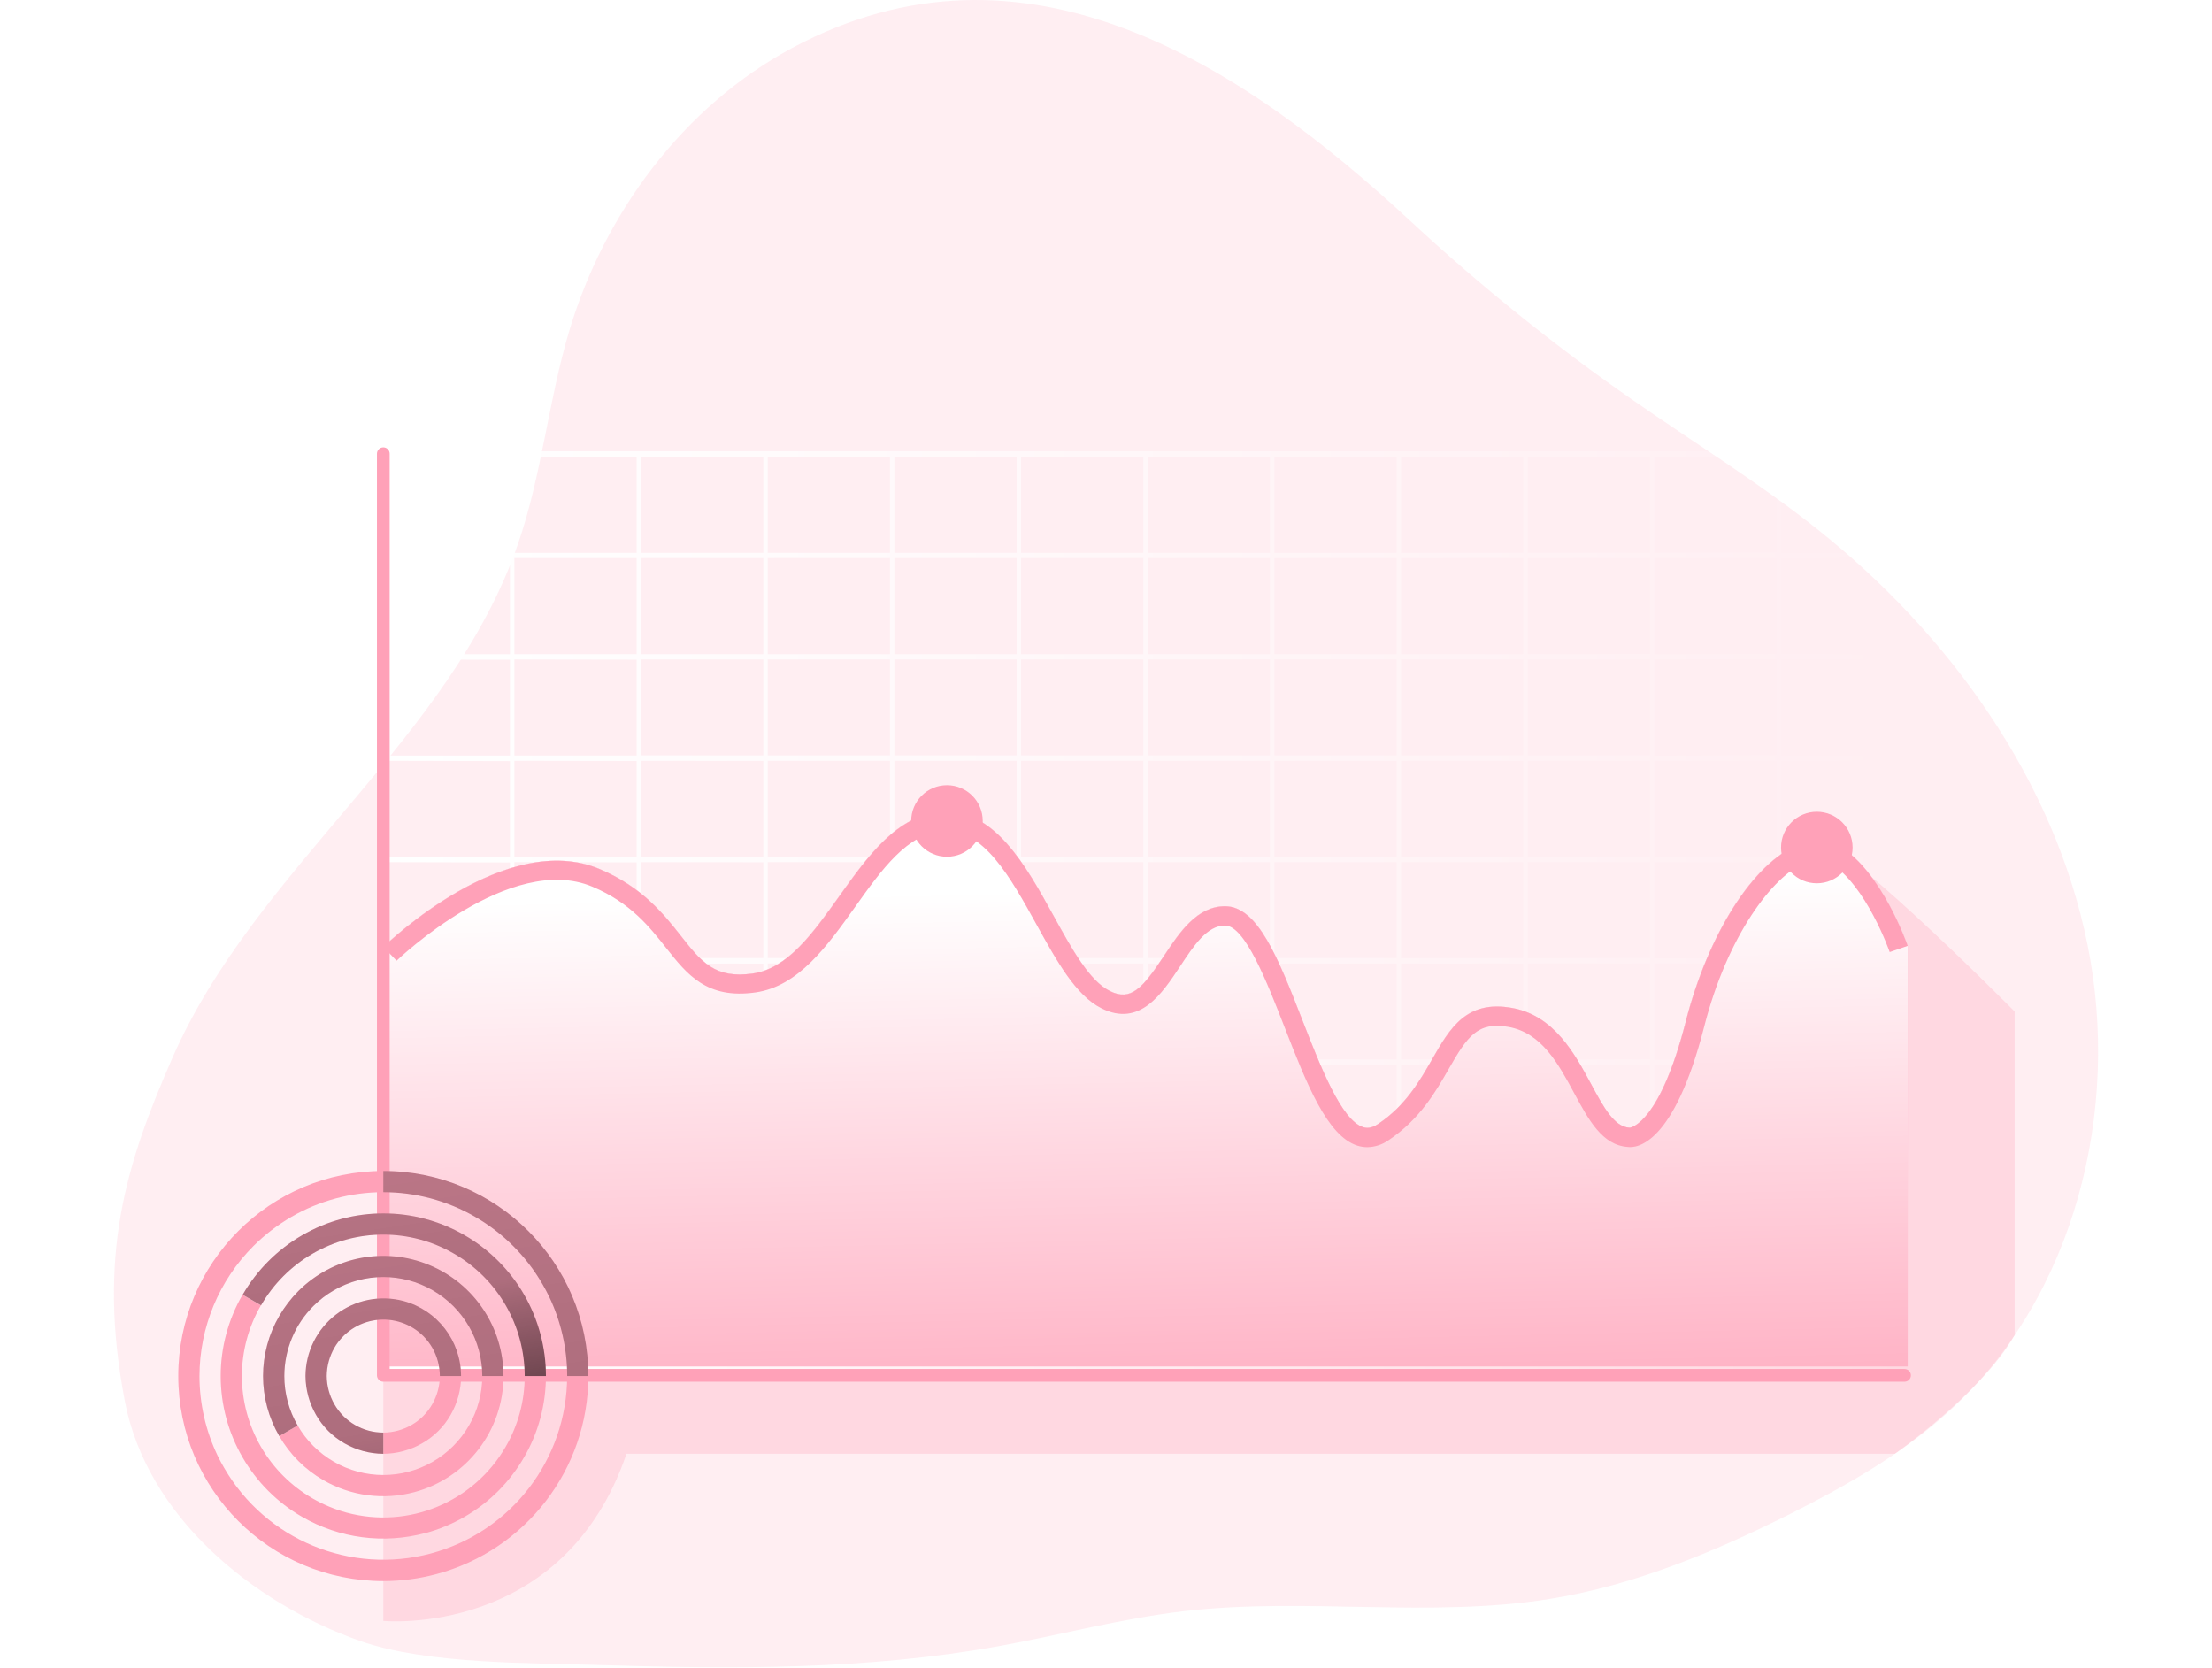
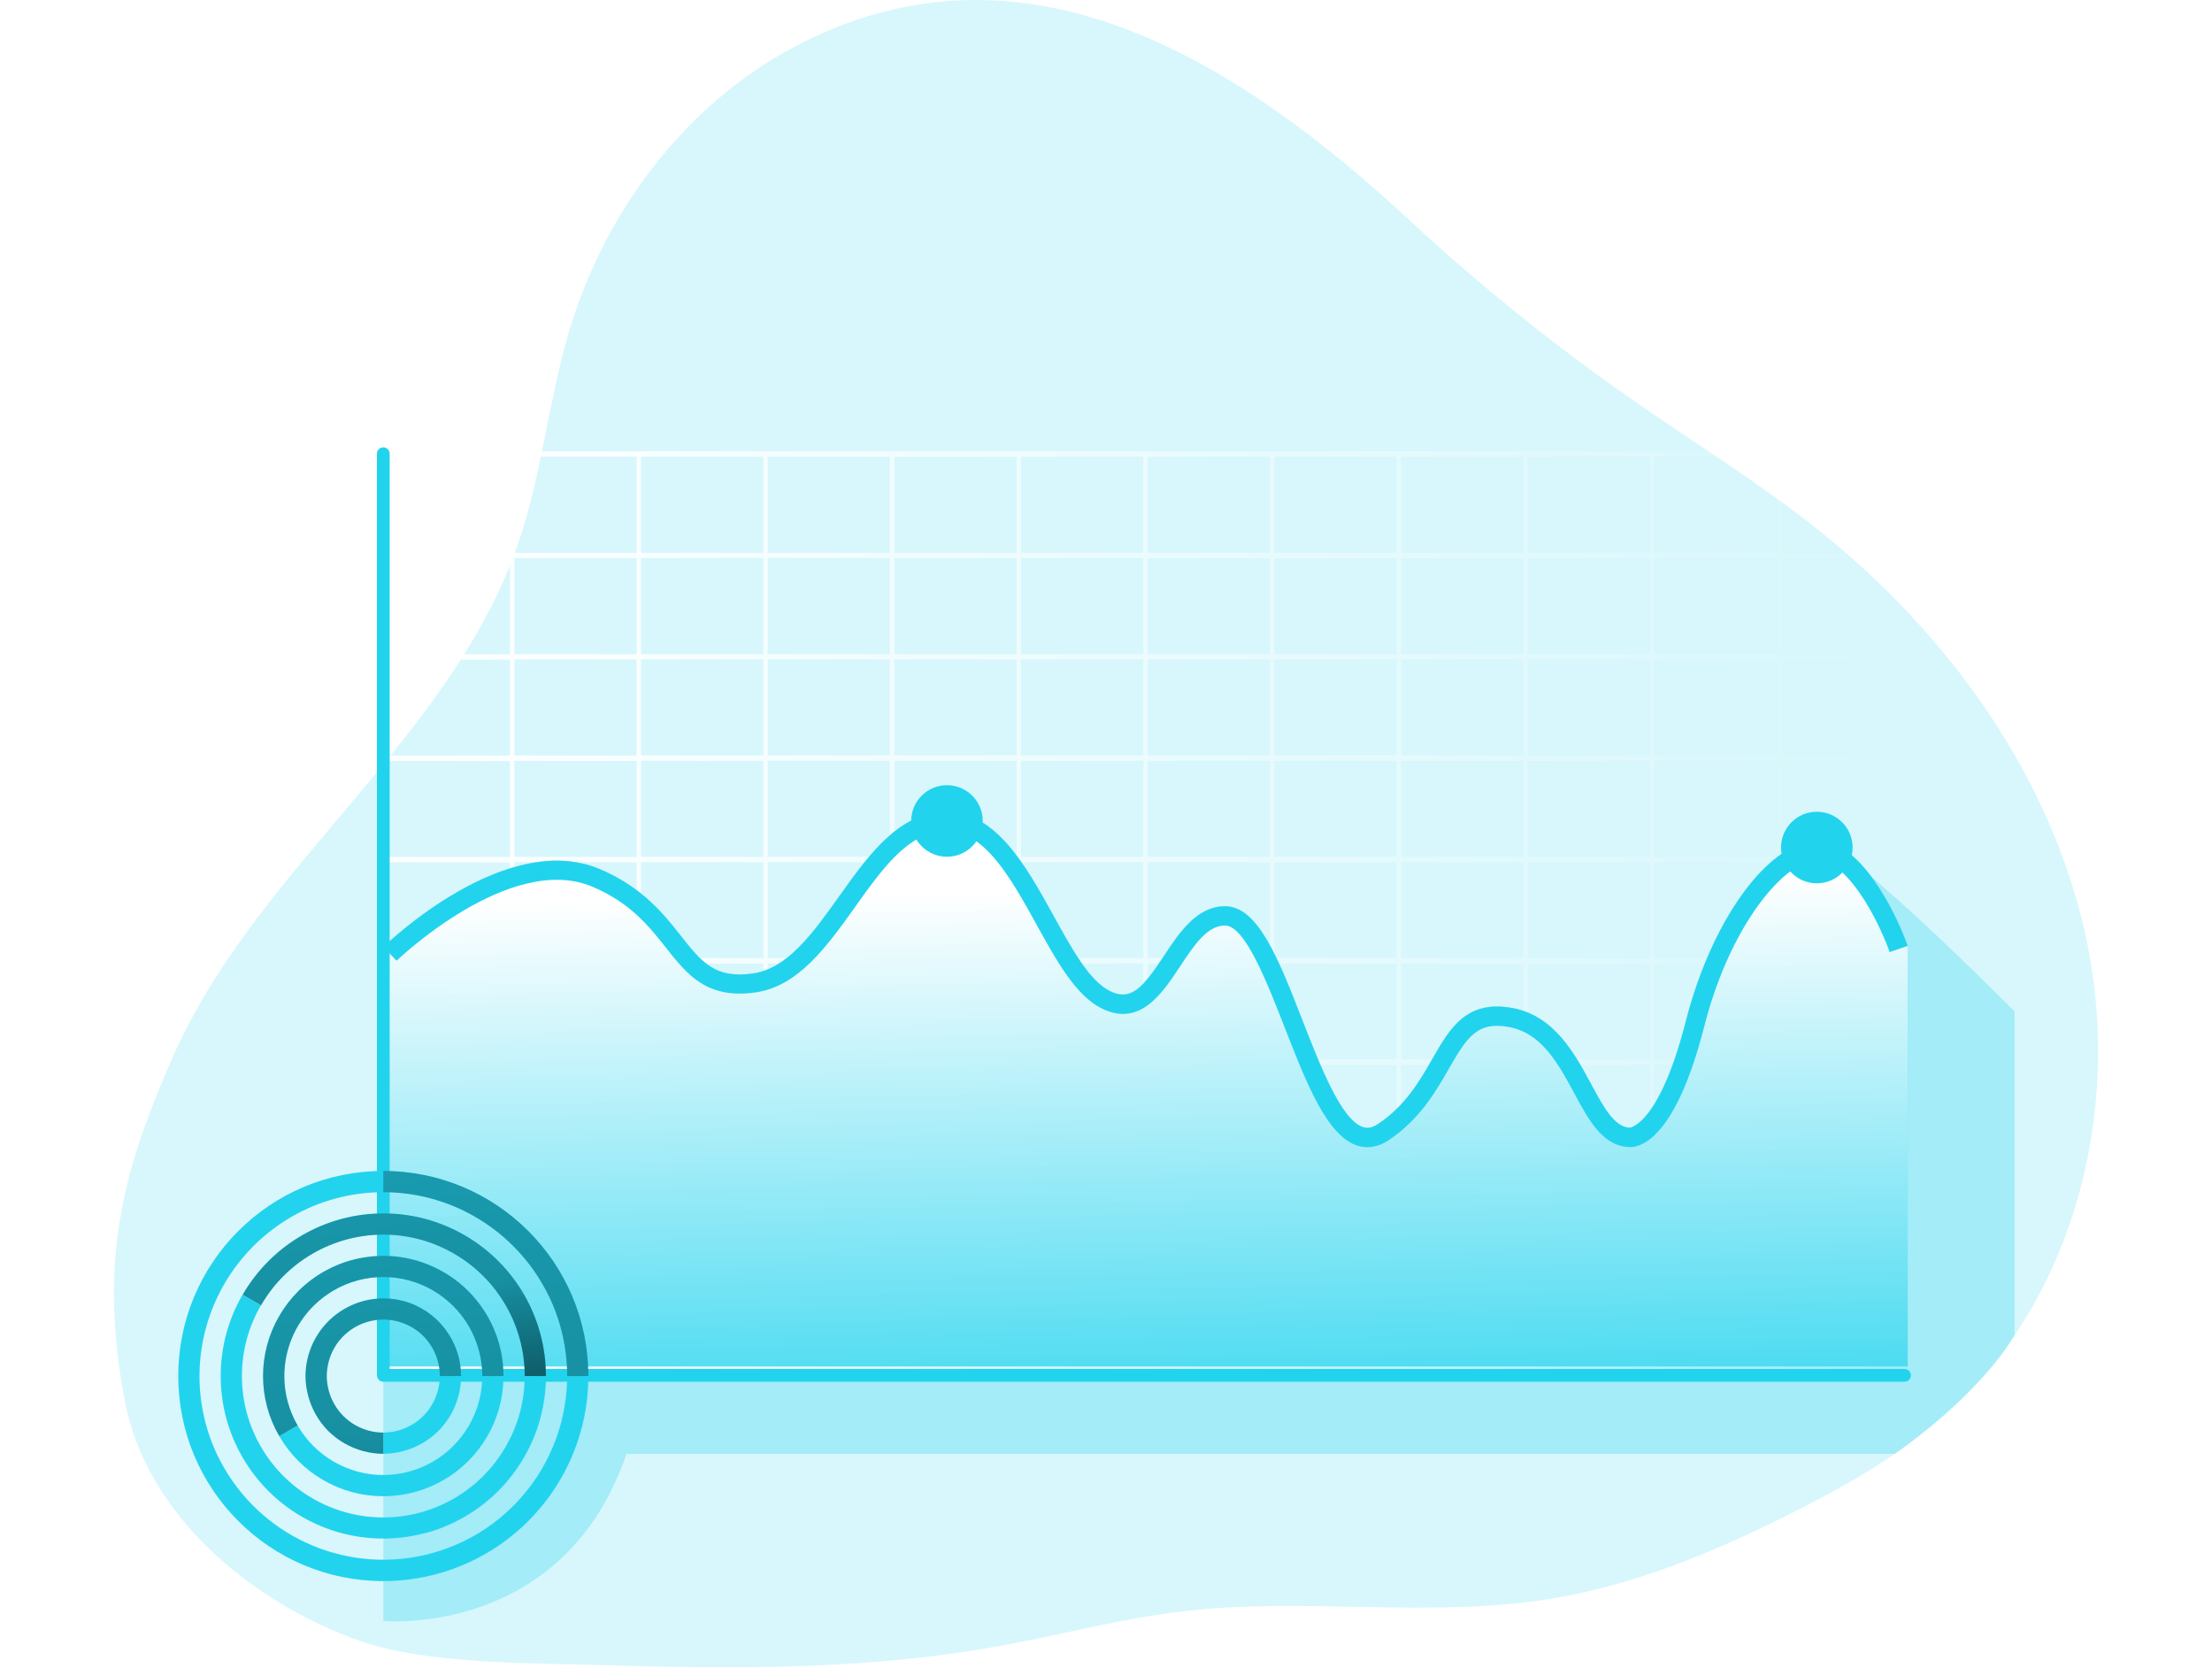
<svg xmlns="http://www.w3.org/2000/svg" xmlns:xlink="http://www.w3.org/1999/xlink" id="Layer_1" data-name="Layer 1" viewBox="0 0 1100.95 925.07" width="406" height="306" class="illustration styles_illustrationTablet__1DWOa">
  <defs>
    <linearGradient id="linear-gradient" x1="180.63" y1="545.4" x2="1026.48" y2="545.4" gradientUnits="userSpaceOnUse">
      <stop offset="0.01" stop-color="#fff" />
      <stop offset="1" stop-color="#fff" stop-opacity="0" />
    </linearGradient>
    <linearGradient id="linear-gradient-2" x1="600.23" y1="529.55" x2="607.77" y2="874.79" xlink:href="#linear-gradient" />
    <linearGradient id="linear-gradient-3" x1="1219.29" y1="2697.04" x2="73.97" y2="2865.05" gradientTransform="translate(2917.51 -143.79) rotate(90)" gradientUnits="userSpaceOnUse">
      <stop offset="0.01" />
      <stop offset="0.08" stop-opacity="0.69" />
      <stop offset="0.21" stop-opacity="0.32" />
      <stop offset="1" stop-opacity="0" />
    </linearGradient>
    <linearGradient id="linear-gradient-4" x1="1209.96" y1="2633.44" x2="64.63" y2="2801.44" xlink:href="#linear-gradient-3" />
    <linearGradient id="linear-gradient-6" x1="1040.48" y1="2713.14" x2="391.94" y2="2809.78" xlink:href="#linear-gradient-3" />
  </defs>
-   <path d="M407.51,67.06c-60.29,32.36-104.2,91.54-123.75,157.11-11.57,38.81-15.18,79.76-28.37,118C217.86,451.12,109.68,522,63.54,627.53,37.85,686.31,21.7,737.2,37.27,818.12c12.12,63,70,111.46,130.51,132.78,37.05,13.06,94.74,12.12,134,13.38,73.55,2.34,147.68,2.61,220.1-10.46,34.49-6.22,68.46-15.45,103.28-19.48,67.34-7.79,136.1,4,203-6.81,46.6-7.56,90.77-25.92,133-47.08,31.68-15.89,62.84-33.66,88.95-57.62,69.13-63.4,94.73-166.21,76.16-258.15s-76.93-172.7-150.4-231c-32.3-25.63-67.49-47.35-101.35-70.88a1132.75,1132.75,0,0,1-124-99.75C657.29,76.58,537.07-2.48,407.51,67.06Z" transform="translate(-31.16 -40.45)" fill="#ffa1b8" opacity="0.18" style="isolation: isolate;" />
-   <path d="M315.56,847.05h703.8s47.82-33.35,66.43-65.83V601.64s-109.74-110.82-109.74-91-56.22,203-56.22,203L742.9,684.47l-562.27,41V939.76S280.63,949.44,315.56,847.05Z" transform="translate(-31.16 -40.45)" fill="#ffa1b8" opacity="0.29" style="isolation: isolate;" />
+   <path d="M407.51,67.06c-60.29,32.36-104.2,91.54-123.75,157.11-11.57,38.81-15.18,79.76-28.37,118C217.86,451.12,109.68,522,63.54,627.53,37.85,686.31,21.7,737.2,37.27,818.12c12.12,63,70,111.46,130.51,132.78,37.05,13.06,94.74,12.12,134,13.38,73.55,2.34,147.68,2.61,220.1-10.46,34.49-6.22,68.46-15.45,103.28-19.48,67.34-7.79,136.1,4,203-6.81,46.6-7.56,90.77-25.92,133-47.08,31.68-15.89,62.84-33.66,88.95-57.62,69.13-63.4,94.73-166.21,76.16-258.15s-76.93-172.7-150.4-231c-32.3-25.63-67.49-47.35-101.35-70.88a1132.75,1132.75,0,0,1-124-99.75C657.29,76.58,537.07-2.48,407.51,67.06Z" transform="translate(-31.16 -40.45)" fill="#22d3ee" opacity="0.18" style="isolation: isolate;" />
+   <path d="M315.56,847.05h703.8s47.82-33.35,66.43-65.83V601.64s-109.74-110.82-109.74-91-56.22,203-56.22,203L742.9,684.47l-562.27,41V939.76S280.63,949.44,315.56,847.05Z" transform="translate(-31.16 -40.45)" fill="#22d3ee" opacity="0.29" style="isolation: isolate;" />
  <path d="M1026.48,292.32h-1.22v-1.53H180.78v1.53h-.15V798.48h.15V800h844.48v-1.52h1.22ZM534.5,518.8h67.83V572H534.5ZM532.05,572H464.22V518.8h67.83Zm72.73-53.19h67.83V572H604.78Zm70.29,0H742.9V572H675.07Zm0-3V462.56H742.9v53.19Zm-2.46,0H604.78V462.56h67.83Zm-70.28,0H534.5V462.56h67.83Zm-70.28,0H464.22V462.56h67.83Zm-70.29,0H393.93V462.56h67.83Zm0,3V572H393.93V518.8Zm0,56.24v53.19H393.93V575Zm2.46,0h67.83v53.19H464.22Zm70.28,0h67.83v53.19H534.5Zm70.28,0h67.83v53.19H604.78Zm70.29,0H742.9v53.19H675.07Zm70.28,0h67.83v53.19H745.35Zm0-3V518.8h67.83V572Zm0-56.24V462.56h67.83v53.19Zm0-56.24V406.32h67.83v53.19Zm-2.45,0H675.07V406.32H742.9Zm-70.29,0H604.78V406.32h67.83Zm-70.28,0H534.5V406.32h67.83Zm-70.28,0H464.22V406.32h67.83Zm-70.29,0H393.93V406.32h67.83Zm-70.28,0H323.65V406.32h67.83Zm0,3.05v53.19H323.65V462.56Zm0,56.24V572H323.65V518.8Zm0,56.24v53.19H323.65V575Zm0,56.24v53.19H323.65V631.28Zm2.45,0h67.83v53.19H393.93Zm70.29,0h67.83v53.19H464.22Zm70.28,0h67.83v53.19H534.5Zm70.28,0h67.83v53.19H604.78Zm70.29,0H742.9v53.19H675.07Zm70.28,0h67.83v53.19H745.35Zm70.28,0h67.84v53.19H815.63Zm0-3V575h67.84v53.19Zm0-56.24V518.8h67.84V572Zm0-56.24V462.56h67.84v53.19Zm0-56.24V406.32h67.84v53.19Zm0-56.24V350.08h67.84v53.19Zm-2.45,0H745.35V350.08h67.83Zm-70.28,0H675.07V350.08H742.9Zm-70.29,0H604.78V350.08h67.83Zm-70.28,0H534.5V350.08h67.83Zm-70.28,0H464.22V350.08h67.83Zm-70.29,0H393.93V350.08h67.83Zm-70.28,0H323.65V350.08h67.83Zm-70.29,0H253.36V350.08h67.83Zm0,3.05v53.19H253.36V406.32Zm0,56.24v53.19H253.36V462.56Zm0,56.24V572H253.36V518.8Zm0,56.24v53.19H253.36V575Zm0,56.24v53.19H253.36V631.28Zm0,56.24v53.19H253.36V687.52Zm2.46,0h67.83v53.19H323.65Zm70.28,0h67.83v53.19H393.93Zm70.29,0h67.83v53.19H464.22Zm70.28,0h67.83v53.19H534.5Zm70.28,0h67.83v53.19H604.78Zm70.29,0H742.9v53.19H675.07Zm70.28,0h67.83v53.19H745.35Zm70.28,0h67.84v53.19H815.63Zm70.29,0h67.83v53.19H885.92Zm0-3V631.28h67.83v53.19Zm0-56.24V575h67.83v53.19Zm0-56.24V518.8h67.83V572Zm0-56.24V462.56h67.83v53.19Zm0-56.24V406.32h67.83v53.19Zm0-56.24V350.08h67.83v53.19Zm0-56.24V293.84h67.83V347Zm-2.45,0H815.63V293.84h67.84Zm-70.29,0H745.35V293.84h67.83Zm-70.28,0H675.07V293.84H742.9Zm-70.29,0H604.78V293.84h67.83Zm-70.28,0H534.5V293.84h67.83Zm-70.28,0H464.22V293.84h67.83Zm-70.29,0H393.93V293.84h67.83Zm-70.28,0H323.65V293.84h67.83Zm-70.29,0H253.36V293.84h67.83Zm-70.28,0H183.08V293.84h67.83Zm0,3.05v53.19H183.08V350.08Zm0,56.24v53.19H183.08V406.32Zm0,56.24v53.19H183.08V462.56Zm0,56.24V572H183.08V518.8Zm0,56.24v53.19H183.08V575Zm0,56.24v53.19H183.08V631.28Zm0,56.24v53.19H183.08V687.52Zm0,56.24V797H183.08V743.76Zm2.45,0h67.83V797H253.36Zm70.29,0h67.83V797H323.65Zm70.28,0h67.83V797H393.93Zm70.29,0h67.83V797H464.22Zm70.28,0h67.83V797H534.5Zm70.28,0h67.83V797H604.78Zm70.29,0H742.9V797H675.07Zm70.28,0h67.83V797H745.35Zm70.28,0h67.84V797H815.63Zm70.29,0h67.83V797H885.92Zm70.28,0H1024V797H956.2Zm0-3V687.52H1024v53.19Zm0-56.24V631.28H1024v53.19Zm0-56.24V575H1024v53.19Zm0-56.24V518.8H1024V572Zm0-56.24V462.56H1024v53.19Zm0-56.24V406.32H1024v53.19Zm0-56.24V350.08H1024v53.19Zm0-56.24V293.84H1024V347Z" transform="translate(-31.16 -40.45)" fill="url(#linear-gradient)" />
-   <path d="M1026.48,565.23V798.57H180.63V565.86c2.75-2.64,68.09-65.23,120.19-43.18,23.57,10,35.46,25,45,37.12,11.29,14.32,18.73,23.77,39.8,20.78,19.36-2.76,33.3-22.3,48.05-43,15.84-22.2,32.21-45.13,56.94-46.71,29-1.77,46.42,29.63,61.77,57.43,10.3,18.7,20,36.37,31.4,42,11.61,5.82,18.06-1.48,30-19.51,8.53-12.91,18.24-27.55,33.87-27.55,18.27,0,29.7,29.25,42.89,63.15,10.17,26.07,21.7,55.64,33.77,59.45,1.66.53,4.3.91,8.22-1.73,15.31-10.16,23.18-24,30.13-36.09,9.73-17,18.91-33,44.45-28.3,23.25,4.31,34.54,25.3,43.64,42.16,6.88,12.77,12.84,23.78,21.24,24.24l.31,0c1.24-.17,16.83-3.52,31-58.88,12.38-48.58,37.5-88,62.44-98.14,8.51-3.46,16.51-3.14,23.18,1C1012.16,524.41,1025.92,563.57,1026.48,565.23Z" transform="translate(-31.16 -40.45)" fill="#ffa1b8" />
+   <path d="M1026.48,565.23V798.57H180.63V565.86c2.75-2.64,68.09-65.23,120.19-43.18,23.57,10,35.46,25,45,37.12,11.29,14.32,18.73,23.77,39.8,20.78,19.36-2.76,33.3-22.3,48.05-43,15.84-22.2,32.21-45.13,56.94-46.71,29-1.77,46.42,29.63,61.77,57.43,10.3,18.7,20,36.37,31.4,42,11.61,5.82,18.06-1.48,30-19.51,8.53-12.91,18.24-27.55,33.87-27.55,18.27,0,29.7,29.25,42.89,63.15,10.17,26.07,21.7,55.64,33.77,59.45,1.66.53,4.3.91,8.22-1.73,15.31-10.16,23.18-24,30.13-36.09,9.73-17,18.91-33,44.45-28.3,23.25,4.31,34.54,25.3,43.64,42.16,6.88,12.77,12.84,23.78,21.24,24.24l.31,0c1.24-.17,16.83-3.52,31-58.88,12.38-48.58,37.5-88,62.44-98.14,8.51-3.46,16.51-3.14,23.18,1C1012.16,524.41,1025.92,563.57,1026.48,565.23Z" transform="translate(-31.16 -40.45)" fill="#22d3ee" />
  <path d="M1026.48,565.23V798.57H180.63V565.86c2.75-2.64,68.09-65.23,120.19-43.18,23.57,10,35.46,25,45,37.12,11.29,14.32,18.73,23.77,39.8,20.78,19.36-2.76,33.3-22.3,48.05-43,15.84-22.2,32.21-45.13,56.94-46.71,29-1.77,46.42,29.63,61.77,57.43,10.3,18.7,20,36.37,31.4,42,11.61,5.82,18.06-1.48,30-19.51,8.53-12.91,18.24-27.55,33.87-27.55,18.27,0,29.7,29.25,42.89,63.15,10.17,26.07,21.7,55.64,33.77,59.45,1.66.53,4.3.91,8.22-1.73,15.31-10.16,23.18-24,30.13-36.09,9.73-17,18.91-33,44.45-28.3,23.25,4.31,34.54,25.3,43.64,42.16,6.88,12.77,12.84,23.78,21.24,24.24l.31,0c1.24-.17,16.83-3.52,31-58.88,12.38-48.58,37.5-88,62.44-98.14,8.51-3.46,16.51-3.14,23.18,1C1012.16,524.41,1025.92,563.57,1026.48,565.23Z" transform="translate(-31.16 -40.45)" fill="url(#linear-gradient-2)" />
-   <path d="M1026.48,565.23l-10,3.46c-.11-.39-13.06-37.26-33.1-49.5-3.7-2.29-8.32-2.36-13.65-.18-18.27,7.41-43.43,41-56.16,91-16.83,65.8-37.47,67.49-42.41,66.79-14.15-.92-21.73-15-29.71-29.78-8.85-16.4-18-33.37-36.26-36.76-17.32-3.21-23.08,5.26-33.31,23.14-7.16,12.53-16.08,28.09-33.44,39.66a21.22,21.22,0,0,1-11.75,3.88,18.74,18.74,0,0,1-5.54-.85c-16.9-5.36-28.33-34.68-40.43-65.72-9.81-25.12-22-56.42-33.05-56.42-9.95,0-17.29,11.08-25,22.79-10,15.07-22.33,33.77-43.54,23.15-14.32-7.16-24.83-26.21-36-46.39-14.5-26.29-29.6-53.45-51.79-52-19.75,1.27-34,21.17-49,42.26-15.42,21.59-31.36,43.93-55.18,47.31-27.06,3.85-38-10-49.63-24.73-9.25-11.71-19.73-25-40.82-33.9C251.08,513.09,188.6,572.88,188,573.48l-7.34-7.62c2.75-2.64,68.09-65.23,120.19-43.18,23.57,10,35.46,25,45,37.12,11.29,14.32,18.73,23.77,39.8,20.78,19.36-2.76,33.3-22.3,48.05-43,15.84-22.2,32.21-45.13,56.94-46.71,29-1.77,46.42,29.63,61.77,57.43,10.3,18.7,20,36.37,31.4,42,11.61,5.82,18.06-1.48,30-19.51,8.53-12.91,18.24-27.55,33.87-27.55,18.27,0,29.7,29.25,42.89,63.15,10.17,26.07,21.7,55.64,33.77,59.45,1.66.53,4.3.91,8.22-1.73,15.31-10.16,23.18-24,30.13-36.09,9.73-17,18.91-33,44.45-28.3,23.25,4.31,34.54,25.3,43.64,42.16,6.88,12.77,12.84,23.78,21.24,24.24l.31,0c1.24-.17,16.83-3.52,31-58.88,12.38-48.58,37.5-88,62.44-98.14,8.51-3.46,16.51-3.14,23.18,1C1012.16,524.41,1025.92,563.57,1026.48,565.23Z" transform="translate(-31.16 -40.45)" fill="#ffa1b8" />
-   <path d="M1024.72,807.06H180.63a3.53,3.53,0,0,1-3.53-3.53V292.18a3.53,3.53,0,1,1,7.06,0V800h840.56a3.53,3.53,0,0,1,0,7.06Z" transform="translate(-31.16 -40.45)" fill="#ffa1b8" />
-   <circle cx="462.23" cy="455.49" r="19.85" fill="#ffa1b8" />
-   <circle cx="944.89" cy="470.23" r="19.85" fill="#ffa1b8" />
-   <path d="M197.89,868.31a66.72,66.72,0,0,0,49.43-64.41H235.55a54.67,54.67,0,0,1-1.88,14.21,54.12,54.12,0,0,1-5.5,13.23,54.91,54.91,0,0,1-20.09,20.1,54.75,54.75,0,0,1-54.9,0,54.91,54.91,0,0,1-20.09-20.1l-10.19,5.89a66.71,66.71,0,0,0,24.4,24.4,66.47,66.47,0,0,0,50.59,6.68Z" transform="translate(-31.16 -40.45)" fill="#ffa1b8" />
-   <path d="M210.08,913.8A113.75,113.75,0,0,0,294.4,803.9H282.63a102,102,0,0,1-190.29,51c-1.29-2.22-2.52-4.47-3.64-6.79A102.15,102.15,0,0,1,78.63,803.9h0a102.19,102.19,0,0,1,29.91-72.09,103,103,0,0,1,21.11-16.21,101.53,101.53,0,0,1,51-13.7h0V690.13h0A113.74,113.74,0,0,0,66.86,803.9h0A113.74,113.74,0,0,0,180.63,917.67h0A114,114,0,0,0,210.08,913.8Z" transform="translate(-31.16 -40.45)" fill="#ffa1b8" />
-   <path d="M204,891.05a90.85,90.85,0,0,0,40.42-23.38A90.92,90.92,0,0,0,258.73,849a89.7,89.7,0,0,0,12.13-45.07H259.09a78.06,78.06,0,0,1-10.55,39.19,78.36,78.36,0,0,1-88.22,36.57,79.1,79.1,0,0,1-35.15-20.33,79.21,79.21,0,0,1-12.46-16.24,78.18,78.18,0,0,1-10.54-39.21h0a78.18,78.18,0,0,1,10.54-39.22l-10.19-5.88A89.82,89.82,0,0,0,90.4,803.9h0A89.82,89.82,0,0,0,102.52,849a90.1,90.1,0,0,0,33,33,90,90,0,0,0,68.45,9Z" transform="translate(-31.16 -40.45)" fill="#ffa1b8" />
-   <path d="M191.78,845.53a42.48,42.48,0,0,0,10.4-4.3A42.28,42.28,0,0,0,218,825.45a43.7,43.7,0,0,0,5.82-21.55H212a31.84,31.84,0,0,1-4.23,15.67,30.8,30.8,0,0,1-11.48,11.48,31.07,31.07,0,0,1-7.56,3.13,31.43,31.43,0,0,1-8.11,1.1v11.77A42.74,42.74,0,0,0,191.78,845.53Z" transform="translate(-31.16 -40.45)" fill="#ffa1b8" />
-   <path d="M133.09,831.34a54.49,54.49,0,0,1-7.38-27.44h0a55.06,55.06,0,0,1,16.1-38.82,55.63,55.63,0,0,1,11.37-8.73,54.77,54.77,0,0,1,54.9,0,55.9,55.9,0,0,1,11.37,8.73,55.23,55.23,0,0,1,8.72,11.37,54.76,54.76,0,0,1,7.38,27.45h11.77a66.69,66.69,0,0,0-113.83-47.14,67.29,67.29,0,0,0-10.59,13.81,66.2,66.2,0,0,0-9,33.33h0a66.2,66.2,0,0,0,9,33.33Z" transform="translate(-31.16 -40.45)" fill="#ffa1b8" />
-   <path d="M294.4,803.9A113.74,113.74,0,0,0,180.63,690.13V701.9a101.53,101.53,0,0,1,51,13.7,102,102,0,0,1,37.32,37.32c1.28,2.22,2.51,4.47,3.63,6.79a102.33,102.33,0,0,1,10.08,44.19Z" transform="translate(-31.16 -40.45)" fill="#ffa1b8" />
-   <path d="M180.63,835.28a31.26,31.26,0,0,1-27.15-15.71,32,32,0,0,1-4.24-15.67h0a32,32,0,0,1,4.24-15.68,31.44,31.44,0,0,1,49.33-6.51,31.89,31.89,0,0,1,5,6.51A31.84,31.84,0,0,1,212,803.9h11.77a43.2,43.2,0,0,0-32-41.64,43.28,43.28,0,0,0-54.31,41.64h0a43.85,43.85,0,0,0,5.83,21.55,42.28,42.28,0,0,0,15.78,15.78,43.91,43.91,0,0,0,21.55,5.82Z" transform="translate(-31.16 -40.45)" fill="#ffa1b8" />
-   <path d="M267.78,780.54a90,90,0,0,0-9-21.74,90.1,90.1,0,0,0-33-33,89.94,89.94,0,0,0-90.19,0,90.3,90.3,0,0,0-33,33l10.19,5.88A78.31,78.31,0,0,1,141.42,736a78.11,78.11,0,0,1,78.42,0,78.42,78.42,0,0,1,39.25,67.92h11.77A90,90,0,0,0,267.78,780.54Z" transform="translate(-31.16 -40.45)" fill="#ffa1b8" />
+   <path d="M1026.48,565.23l-10,3.46c-.11-.39-13.06-37.26-33.1-49.5-3.7-2.29-8.32-2.36-13.65-.18-18.27,7.41-43.43,41-56.16,91-16.83,65.8-37.47,67.49-42.41,66.79-14.15-.92-21.73-15-29.71-29.78-8.85-16.4-18-33.37-36.26-36.76-17.32-3.21-23.08,5.26-33.31,23.14-7.16,12.53-16.08,28.09-33.44,39.66a21.22,21.22,0,0,1-11.75,3.88,18.74,18.74,0,0,1-5.54-.85c-16.9-5.36-28.33-34.68-40.43-65.72-9.81-25.12-22-56.42-33.05-56.42-9.95,0-17.29,11.08-25,22.79-10,15.07-22.33,33.77-43.54,23.15-14.32-7.16-24.83-26.21-36-46.39-14.5-26.29-29.6-53.45-51.79-52-19.75,1.27-34,21.17-49,42.26-15.42,21.59-31.36,43.93-55.18,47.31-27.06,3.85-38-10-49.63-24.73-9.25-11.71-19.73-25-40.82-33.9C251.08,513.09,188.6,572.88,188,573.48l-7.34-7.62c2.75-2.64,68.09-65.23,120.19-43.18,23.57,10,35.46,25,45,37.12,11.29,14.32,18.73,23.77,39.8,20.78,19.36-2.76,33.3-22.3,48.05-43,15.84-22.2,32.21-45.13,56.94-46.71,29-1.77,46.42,29.63,61.77,57.43,10.3,18.7,20,36.37,31.4,42,11.61,5.82,18.06-1.48,30-19.51,8.53-12.91,18.24-27.55,33.87-27.55,18.27,0,29.7,29.25,42.89,63.15,10.17,26.07,21.7,55.64,33.77,59.45,1.66.53,4.3.91,8.22-1.73,15.31-10.16,23.18-24,30.13-36.09,9.73-17,18.91-33,44.45-28.3,23.25,4.31,34.54,25.3,43.64,42.16,6.88,12.77,12.84,23.78,21.24,24.24l.31,0c1.24-.17,16.83-3.52,31-58.88,12.38-48.58,37.5-88,62.44-98.14,8.51-3.46,16.51-3.14,23.18,1C1012.16,524.41,1025.92,563.57,1026.48,565.23Z" transform="translate(-31.16 -40.45)" fill="#22d3ee" />
+   <path d="M1024.72,807.06H180.63a3.53,3.53,0,0,1-3.53-3.53V292.18a3.53,3.53,0,1,1,7.06,0V800h840.56a3.53,3.53,0,0,1,0,7.06Z" transform="translate(-31.16 -40.45)" fill="#22d3ee" />
+   <circle cx="462.23" cy="455.49" r="19.85" fill="#22d3ee" />
+   <circle cx="944.89" cy="470.23" r="19.85" fill="#22d3ee" />
+   <path d="M197.89,868.31a66.72,66.72,0,0,0,49.43-64.41H235.55a54.67,54.67,0,0,1-1.88,14.21,54.12,54.12,0,0,1-5.5,13.23,54.91,54.91,0,0,1-20.09,20.1,54.75,54.75,0,0,1-54.9,0,54.91,54.91,0,0,1-20.09-20.1l-10.19,5.89a66.71,66.71,0,0,0,24.4,24.4,66.47,66.47,0,0,0,50.59,6.68Z" transform="translate(-31.16 -40.45)" fill="#22d3ee" />
+   <path d="M210.08,913.8A113.75,113.75,0,0,0,294.4,803.9H282.63a102,102,0,0,1-190.29,51c-1.29-2.22-2.52-4.47-3.64-6.79A102.15,102.15,0,0,1,78.63,803.9h0a102.19,102.19,0,0,1,29.91-72.09,103,103,0,0,1,21.11-16.21,101.53,101.53,0,0,1,51-13.7h0V690.13h0A113.74,113.74,0,0,0,66.86,803.9h0A113.74,113.74,0,0,0,180.63,917.67h0A114,114,0,0,0,210.08,913.8Z" transform="translate(-31.16 -40.45)" fill="#22d3ee" />
+   <path d="M204,891.05a90.85,90.85,0,0,0,40.42-23.38A90.92,90.92,0,0,0,258.73,849a89.7,89.7,0,0,0,12.13-45.07H259.09a78.06,78.06,0,0,1-10.55,39.19,78.36,78.36,0,0,1-88.22,36.57,79.1,79.1,0,0,1-35.15-20.33,79.21,79.21,0,0,1-12.46-16.24,78.18,78.18,0,0,1-10.54-39.21h0a78.18,78.18,0,0,1,10.54-39.22l-10.19-5.88A89.82,89.82,0,0,0,90.4,803.9h0A89.82,89.82,0,0,0,102.52,849a90.1,90.1,0,0,0,33,33,90,90,0,0,0,68.45,9Z" transform="translate(-31.16 -40.45)" fill="#22d3ee" />
+   <path d="M191.78,845.53a42.48,42.48,0,0,0,10.4-4.3A42.28,42.28,0,0,0,218,825.45a43.7,43.7,0,0,0,5.82-21.55H212a31.84,31.84,0,0,1-4.23,15.67,30.8,30.8,0,0,1-11.48,11.48,31.07,31.07,0,0,1-7.56,3.13,31.43,31.43,0,0,1-8.11,1.1v11.77A42.74,42.74,0,0,0,191.78,845.53Z" transform="translate(-31.16 -40.45)" fill="#22d3ee" />
+   <path d="M133.09,831.34a54.49,54.49,0,0,1-7.38-27.44h0a55.06,55.06,0,0,1,16.1-38.82,55.63,55.63,0,0,1,11.37-8.73,54.77,54.77,0,0,1,54.9,0,55.9,55.9,0,0,1,11.37,8.73,55.23,55.23,0,0,1,8.72,11.37,54.76,54.76,0,0,1,7.38,27.45h11.77a66.69,66.69,0,0,0-113.83-47.14,67.29,67.29,0,0,0-10.59,13.81,66.2,66.2,0,0,0-9,33.33h0a66.2,66.2,0,0,0,9,33.33Z" transform="translate(-31.16 -40.45)" fill="#22d3ee" />
+   <path d="M294.4,803.9A113.74,113.74,0,0,0,180.63,690.13V701.9a101.53,101.53,0,0,1,51,13.7,102,102,0,0,1,37.32,37.32c1.28,2.22,2.51,4.47,3.63,6.79a102.33,102.33,0,0,1,10.08,44.19Z" transform="translate(-31.16 -40.45)" fill="#22d3ee" />
+   <path d="M180.63,835.28a31.26,31.26,0,0,1-27.15-15.71,32,32,0,0,1-4.24-15.67h0a32,32,0,0,1,4.24-15.68,31.44,31.44,0,0,1,49.33-6.51,31.89,31.89,0,0,1,5,6.51A31.84,31.84,0,0,1,212,803.9h11.77a43.2,43.2,0,0,0-32-41.64,43.28,43.28,0,0,0-54.31,41.64h0a43.85,43.85,0,0,0,5.83,21.55,42.28,42.28,0,0,0,15.78,15.78,43.91,43.91,0,0,0,21.55,5.82Z" transform="translate(-31.16 -40.45)" fill="#22d3ee" />
+   <path d="M267.78,780.54a90,90,0,0,0-9-21.74,90.1,90.1,0,0,0-33-33,89.94,89.94,0,0,0-90.19,0,90.3,90.3,0,0,0-33,33l10.19,5.88A78.31,78.31,0,0,1,141.42,736a78.11,78.11,0,0,1,78.42,0,78.42,78.42,0,0,1,39.25,67.92h11.77A90,90,0,0,0,267.78,780.54Z" transform="translate(-31.16 -40.45)" fill="#22d3ee" />
  <path d="M133.09,831.34a54.49,54.49,0,0,1-7.38-27.44h0a55.06,55.06,0,0,1,16.1-38.82,55.63,55.63,0,0,1,11.37-8.73,54.77,54.77,0,0,1,54.9,0,55.9,55.9,0,0,1,11.37,8.73,55.23,55.23,0,0,1,8.72,11.37,54.76,54.76,0,0,1,7.38,27.45h11.77a66.69,66.69,0,0,0-113.83-47.14,67.29,67.29,0,0,0-10.59,13.81,66.2,66.2,0,0,0-9,33.33h0a66.2,66.2,0,0,0,9,33.33Z" transform="translate(-31.16 -40.45)" fill="url(#linear-gradient-3)" />
  <path d="M294.4,803.9A113.74,113.74,0,0,0,180.63,690.13V701.9a101.53,101.53,0,0,1,51,13.7,102,102,0,0,1,37.32,37.32c1.28,2.22,2.51,4.47,3.63,6.79a102.33,102.33,0,0,1,10.08,44.19Z" transform="translate(-31.16 -40.45)" fill="url(#linear-gradient-4)" />
  <path d="M180.63,835.28a31.26,31.26,0,0,1-27.15-15.71,32,32,0,0,1-4.24-15.67h0a32,32,0,0,1,4.24-15.68,31.44,31.44,0,0,1,49.33-6.51,31.89,31.89,0,0,1,5,6.51A31.84,31.84,0,0,1,212,803.9h11.77a43.2,43.2,0,0,0-32-41.64,43.28,43.28,0,0,0-54.31,41.64h0a43.85,43.85,0,0,0,5.83,21.55,42.28,42.28,0,0,0,15.78,15.78,43.91,43.91,0,0,0,21.55,5.82Z" transform="translate(-31.16 -40.45)" fill="url(#linear-gradient-3)" />
  <path d="M267.78,780.54a90,90,0,0,0-9-21.74,90.1,90.1,0,0,0-33-33,89.94,89.94,0,0,0-90.19,0,90.3,90.3,0,0,0-33,33l10.19,5.88A78.31,78.31,0,0,1,141.42,736a78.11,78.11,0,0,1,78.42,0,78.42,78.42,0,0,1,39.25,67.92h11.77A90,90,0,0,0,267.78,780.54Z" transform="translate(-31.16 -40.45)" fill="url(#linear-gradient-6)" />
</svg>
